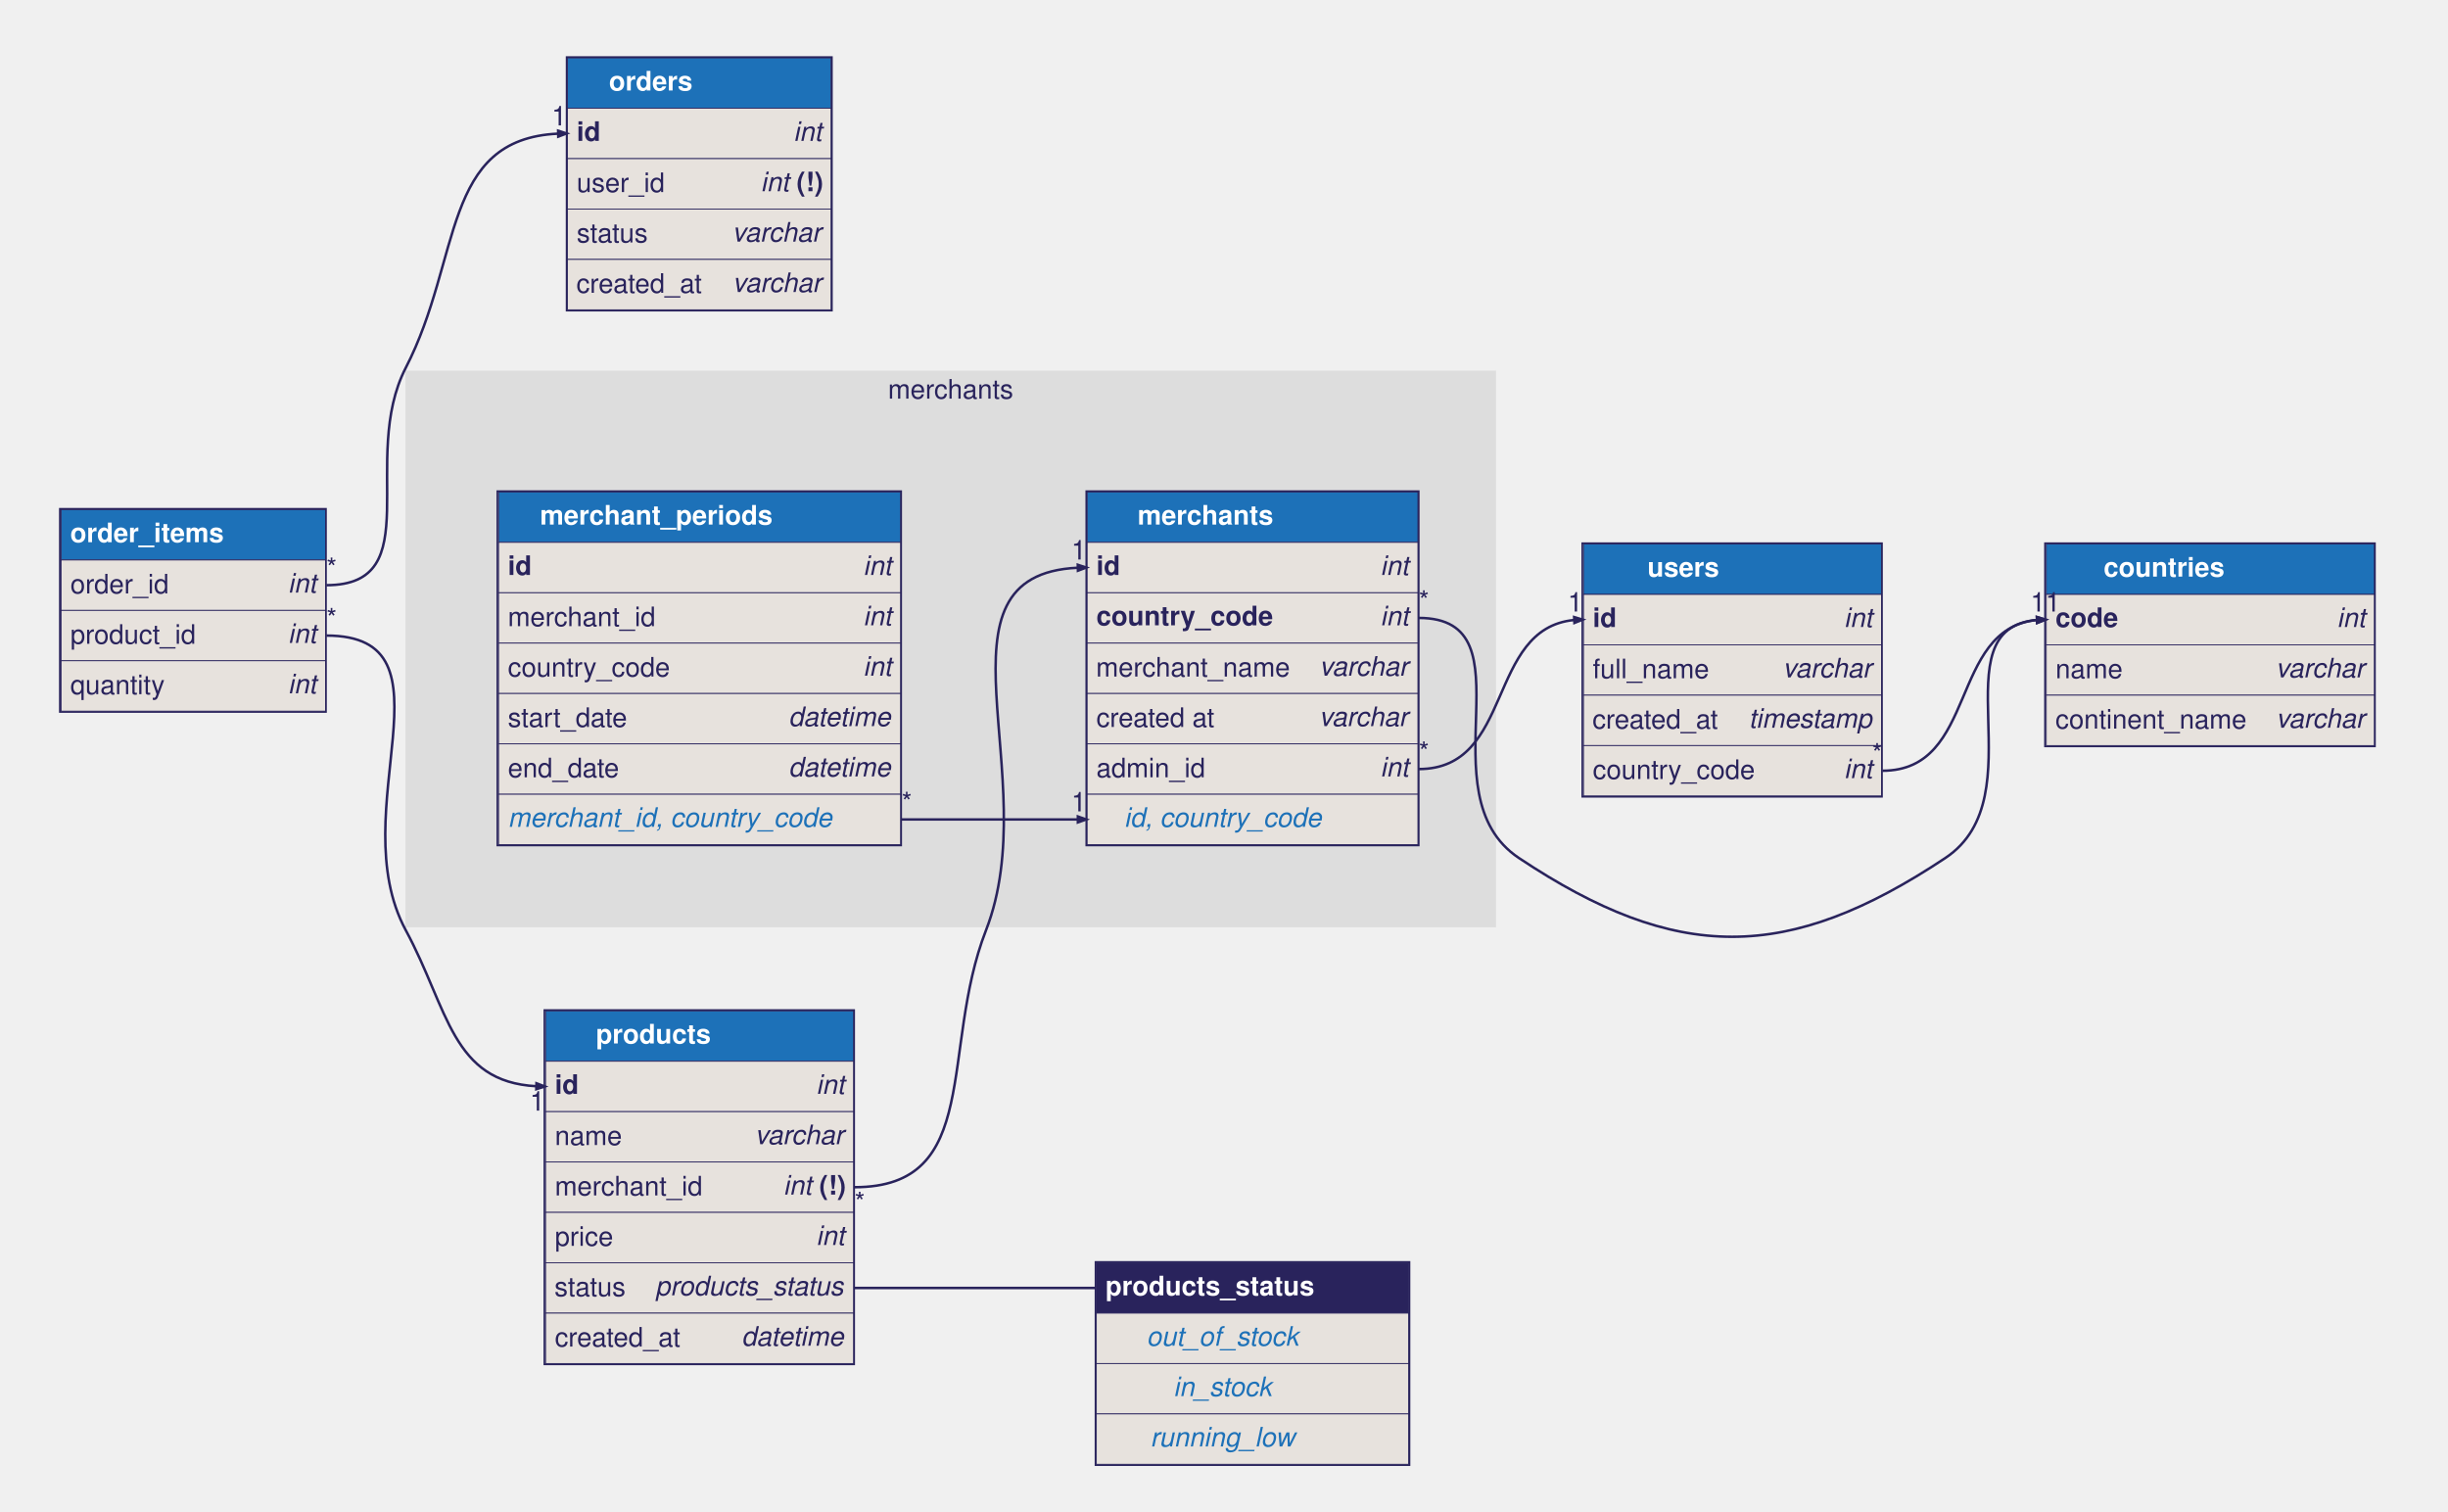
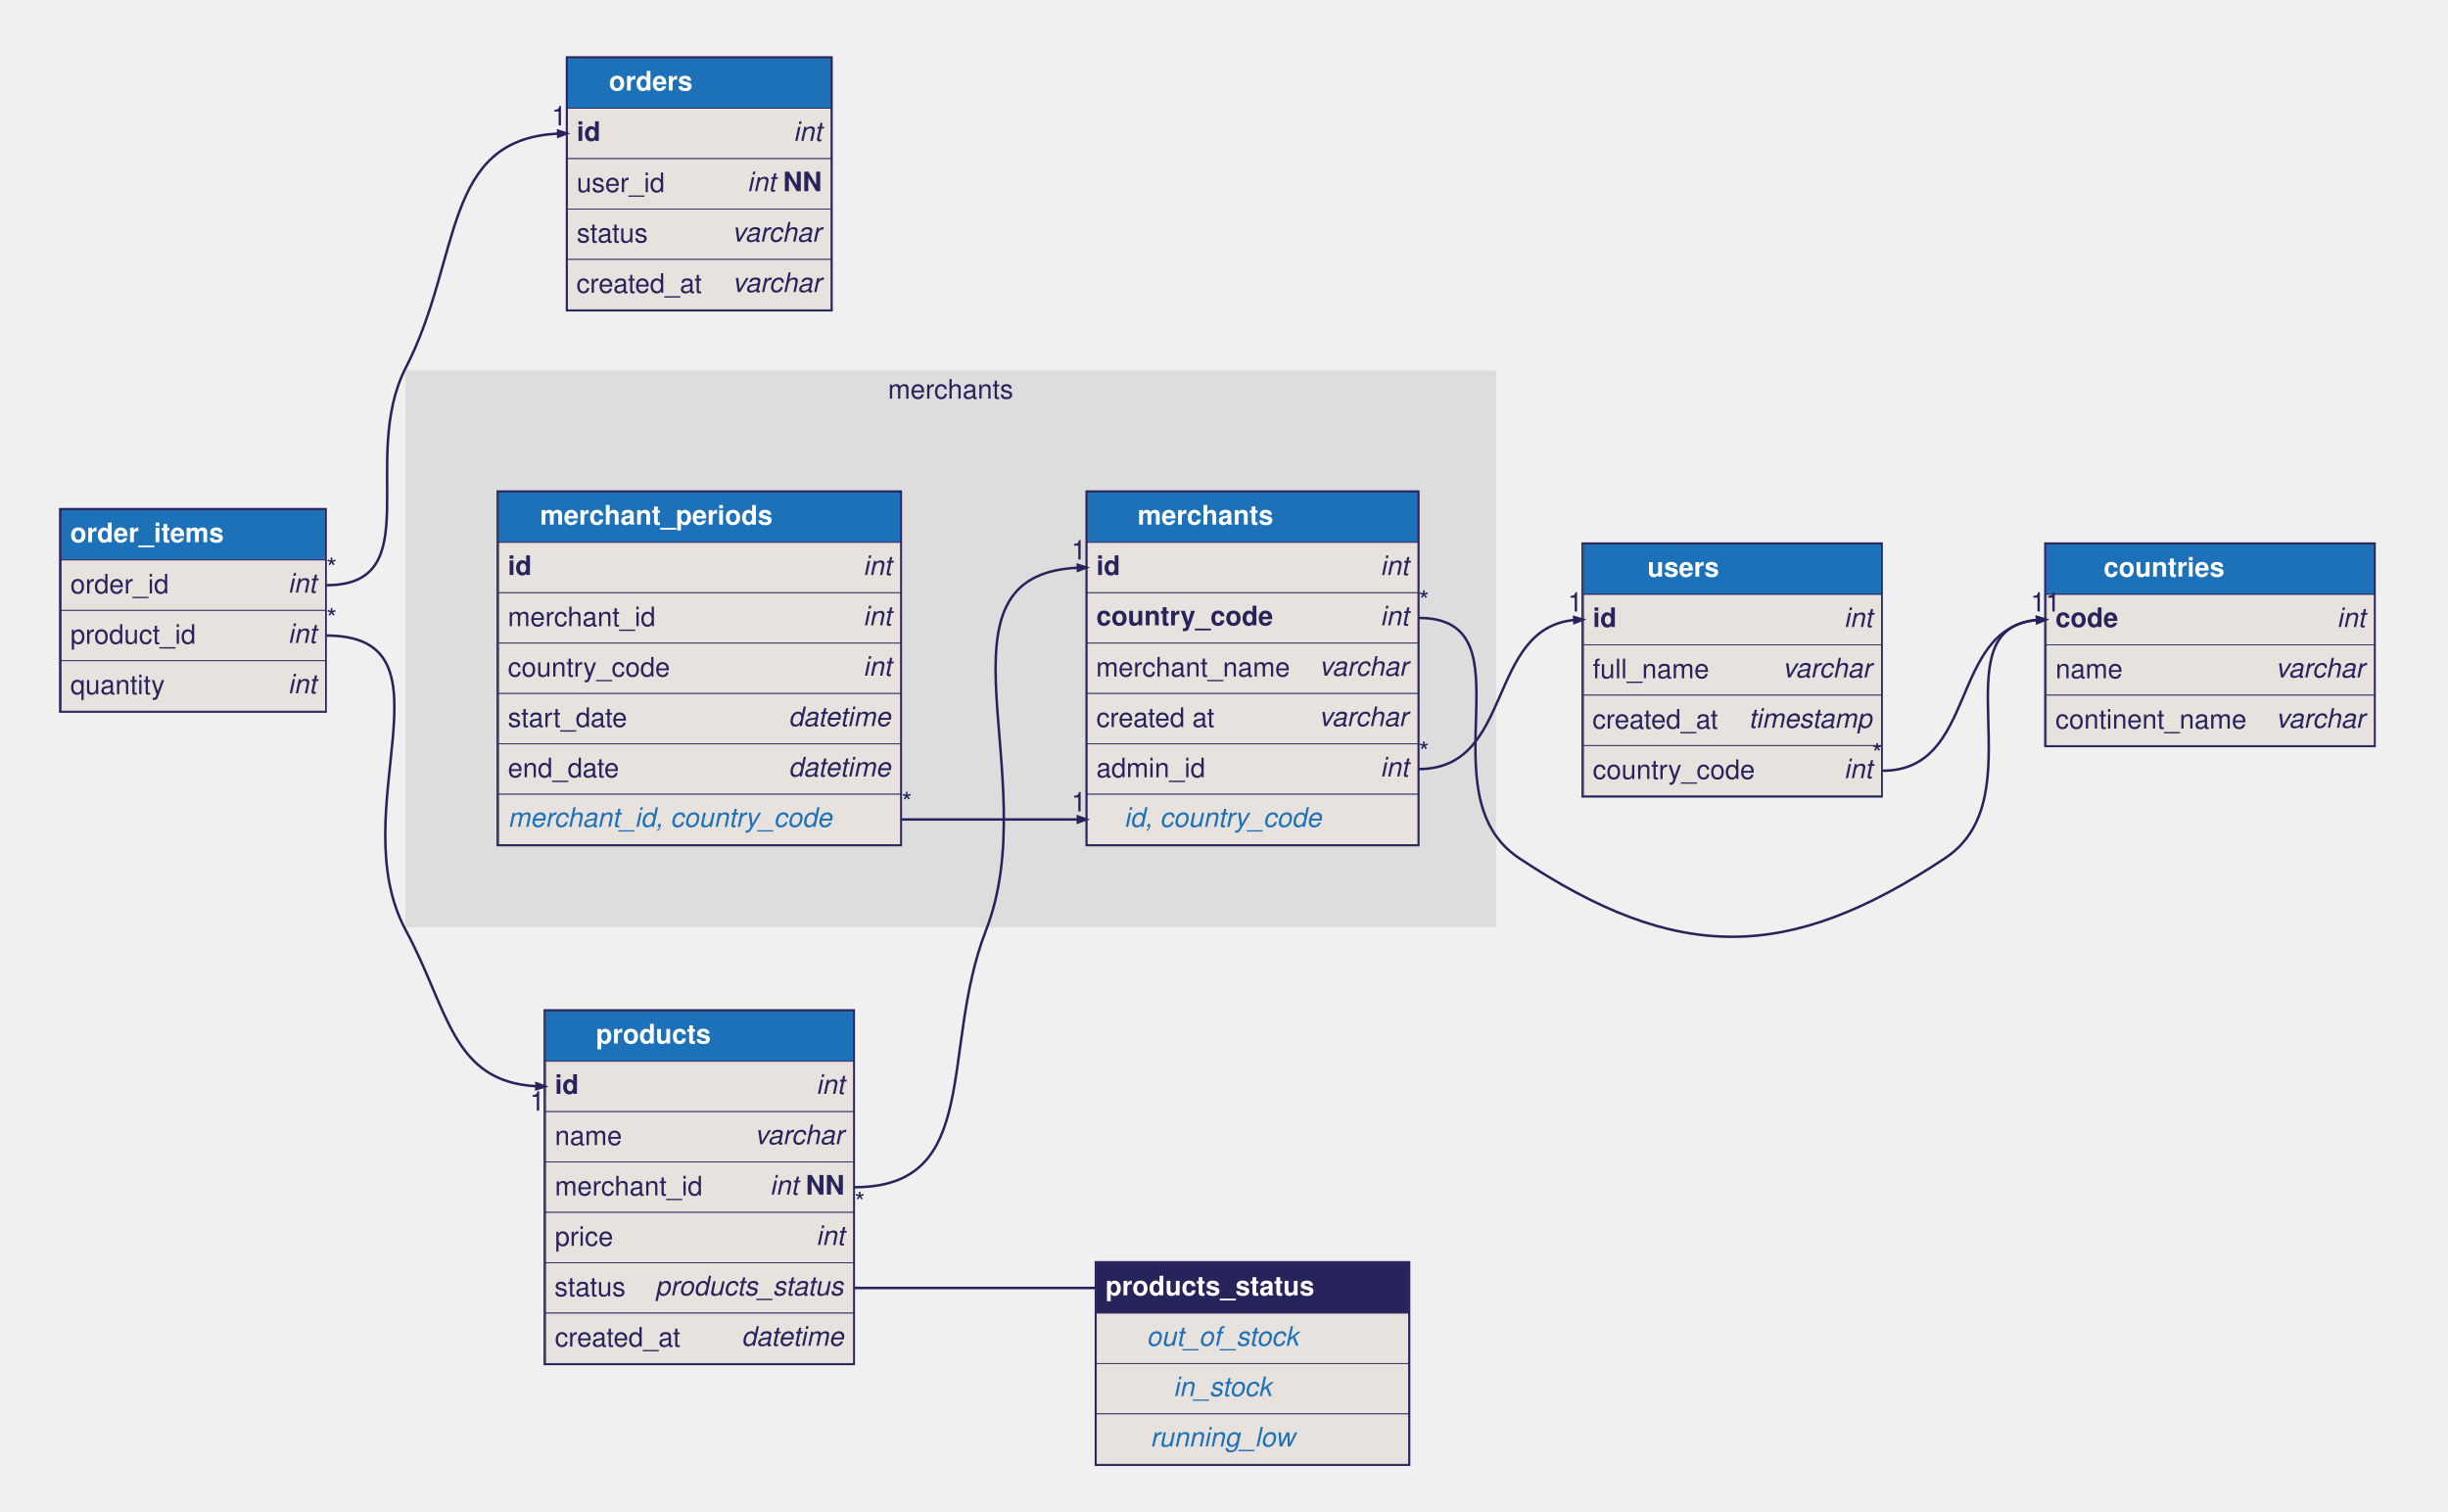
<svg xmlns="http://www.w3.org/2000/svg" width="2915pt" height="1800pt" viewBox="0.00 0.00 2915.37 1800.49">
  <g id="graph0" class="graph" transform="scale(1 1) rotate(0) translate(4 1796.49)">
    <g id="clust1" class="cluster">
      <polygon fill="#dddddd" stroke="#dddddd" points="479.13,-692.53 479.13,-1354.53 1777.06,-1354.53 1777.06,-692.53 479.13,-692.53" />
      <text text-anchor="middle" x="1128.1" y="-1321.73" font-family="Helvetica,sans-Serif" font-size="32.00" fill="#29235c">merchants</text>
    </g>
    <g id="products_status" class="node">
      <ellipse fill="none" stroke="black" stroke-width="0" cx="1487.63" cy="-172.53" rx="265.74" ry="172.57" />
      <polygon fill="#29235c" stroke="transparent" points="1301.63,-232.53 1301.63,-292.53 1673.63,-292.53 1673.63,-232.53 1301.63,-232.53" />
      <polygon fill="none" stroke="#29235c" points="1301.63,-232.53 1301.63,-292.53 1673.63,-292.53 1673.63,-232.53 1301.63,-232.53" />
      <text text-anchor="start" x="1312.45" y="-253.73" font-family="Helvetica,sans-Serif" font-weight="bold" font-size="32.00" fill="#ffffff">       products_status       </text>
      <polygon fill="#e7e2dd" stroke="transparent" points="1301.63,-172.53 1301.63,-232.53 1673.63,-232.53 1673.63,-172.53 1301.63,-172.53" />
      <polygon fill="none" stroke="#29235c" points="1301.63,-172.53 1301.63,-232.53 1673.63,-232.53 1673.63,-172.53 1301.63,-172.53" />
      <text text-anchor="start" x="1361.35" y="-193.73" font-family="Helvetica,sans-Serif" font-style="italic" font-size="32.00" fill="#1d71b8">    out_of_stock    </text>
      <polygon fill="#e7e2dd" stroke="transparent" points="1301.63,-112.53 1301.63,-172.53 1673.63,-172.53 1673.63,-112.53 1301.63,-112.53" />
      <polygon fill="none" stroke="#29235c" points="1301.63,-112.53 1301.63,-172.53 1673.63,-172.53 1673.63,-112.53 1301.63,-112.53" />
      <text text-anchor="start" x="1393.38" y="-133.73" font-family="Helvetica,sans-Serif" font-style="italic" font-size="32.00" fill="#1d71b8">    in_stock    </text>
      <polygon fill="#e7e2dd" stroke="transparent" points="1301.63,-52.53 1301.63,-112.53 1673.63,-112.53 1673.63,-52.53 1301.63,-52.53" />
      <polygon fill="none" stroke="#29235c" points="1301.63,-52.53 1301.63,-112.53 1673.63,-112.53 1673.63,-52.53 1301.63,-52.53" />
      <text text-anchor="start" x="1365.82" y="-73.73" font-family="Helvetica,sans-Serif" font-style="italic" font-size="32.00" fill="#1d71b8">    running_low    </text>
      <polygon fill="none" stroke="#29235c" stroke-width="2" points="1300.63,-51.53 1300.63,-293.53 1674.63,-293.53 1674.63,-51.53 1300.63,-51.53" />
    </g>
    <g id="merchants" class="node">
      <ellipse fill="none" stroke="black" stroke-width="0" cx="1487.63" cy="-1000.53" rx="281.36" ry="299.63" />
      <polygon fill="#1d71b8" stroke="transparent" points="1290.63,-1150.53 1290.63,-1210.53 1684.63,-1210.53 1684.63,-1150.53 1290.63,-1150.53" />
      <polygon fill="none" stroke="#29235c" points="1290.63,-1150.53 1290.63,-1210.53 1684.63,-1210.53 1684.63,-1150.53 1290.63,-1150.53" />
      <text text-anchor="start" x="1350.7" y="-1171.73" font-family="Helvetica,sans-Serif" font-weight="bold" font-size="32.00" fill="#ffffff">       merchants       </text>
      <polygon fill="#e7e2dd" stroke="transparent" points="1290.63,-1090.53 1290.63,-1150.53 1684.63,-1150.53 1684.63,-1090.53 1290.63,-1090.53" />
      <polygon fill="none" stroke="#29235c" points="1290.63,-1090.53 1290.63,-1150.53 1684.63,-1150.53 1684.63,-1090.53 1290.63,-1090.53" />
      <text text-anchor="start" x="1301.63" y="-1111.73" font-family="Helvetica,sans-Serif" font-weight="bold" font-size="32.00" fill="#29235c">id</text>
      <text text-anchor="start" x="1326.52" y="-1111.73" font-family="Helvetica,sans-Serif" font-size="32.00" fill="#29235c">    </text>
      <text text-anchor="start" x="1639.85" y="-1111.73" font-family="Helvetica,sans-Serif" font-style="italic" font-size="32.00" fill="#29235c">int</text>
      <polygon fill="#e7e2dd" stroke="transparent" points="1290.63,-1030.53 1290.63,-1090.53 1684.63,-1090.53 1684.63,-1030.53 1290.63,-1030.53" />
      <polygon fill="none" stroke="#29235c" points="1290.63,-1030.53 1290.63,-1090.53 1684.63,-1090.53 1684.63,-1030.53 1290.63,-1030.53" />
      <text text-anchor="start" x="1301.63" y="-1051.73" font-family="Helvetica,sans-Serif" font-weight="bold" font-size="32.00" fill="#29235c">country_code</text>
      <text text-anchor="start" x="1493.69" y="-1051.73" font-family="Helvetica,sans-Serif" font-size="32.00" fill="#29235c">    </text>
      <text text-anchor="start" x="1639.85" y="-1051.73" font-family="Helvetica,sans-Serif" font-style="italic" font-size="32.00" fill="#29235c">int</text>
      <polygon fill="#e7e2dd" stroke="transparent" points="1290.63,-970.53 1290.63,-1030.53 1684.63,-1030.53 1684.63,-970.53 1290.63,-970.53" />
      <polygon fill="none" stroke="#29235c" points="1290.63,-970.53 1290.63,-1030.53 1684.63,-1030.53 1684.63,-970.53 1290.63,-970.53" />
      <text text-anchor="start" x="1301.26" y="-990.73" font-family="Helvetica,sans-Serif" font-size="32.00" fill="#29235c">merchant_name    </text>
      <text text-anchor="start" x="1567.29" y="-991.73" font-family="Helvetica,sans-Serif" font-style="italic" font-size="32.00" fill="#29235c">varchar</text>
      <polygon fill="#e7e2dd" stroke="transparent" points="1290.63,-910.53 1290.63,-970.53 1684.63,-970.53 1684.63,-910.53 1290.63,-910.53" />
      <polygon fill="none" stroke="#29235c" points="1290.63,-910.53 1290.63,-970.53 1684.63,-970.53 1684.63,-910.53 1290.63,-910.53" />
      <text text-anchor="start" x="1301.63" y="-930.73" font-family="Helvetica,sans-Serif" font-size="32.00" fill="#29235c">created at    </text>
      <text text-anchor="start" x="1566.96" y="-931.73" font-family="Helvetica,sans-Serif" font-style="italic" font-size="32.00" fill="#29235c">varchar</text>
      <polygon fill="#e7e2dd" stroke="transparent" points="1290.63,-850.53 1290.63,-910.53 1684.63,-910.53 1684.63,-850.53 1290.63,-850.53" />
      <polygon fill="none" stroke="#29235c" points="1290.63,-850.53 1290.63,-910.53 1684.63,-910.53 1684.63,-850.53 1290.63,-850.53" />
      <text text-anchor="start" x="1301.63" y="-870.73" font-family="Helvetica,sans-Serif" font-size="32.00" fill="#29235c">admin_id    </text>
      <text text-anchor="start" x="1639.85" y="-871.73" font-family="Helvetica,sans-Serif" font-style="italic" font-size="32.00" fill="#29235c">int</text>
      <polygon fill="#e7e2dd" stroke="transparent" points="1290.63,-790.53 1290.63,-850.53 1684.63,-850.53 1684.63,-790.53 1290.63,-790.53" />
      <polygon fill="none" stroke="#29235c" points="1290.63,-790.53 1290.63,-850.53 1684.63,-850.53 1684.63,-790.53 1290.63,-790.53" />
      <text text-anchor="start" x="1334.69" y="-811.73" font-family="Helvetica,sans-Serif" font-style="italic" font-size="32.00" fill="#1d71b8">    id, country_code    </text>
      <polygon fill="none" stroke="#29235c" stroke-width="2" points="1289.63,-789.53 1289.63,-1211.53 1685.63,-1211.53 1685.63,-789.53 1289.63,-789.53" />
    </g>
    <g id="users" class="node">
      <ellipse fill="none" stroke="black" stroke-width="0" cx="2058.91" cy="-998.53" rx="253.7" ry="214.92" />
      <polygon fill="#1d71b8" stroke="transparent" points="1881.91,-1088.53 1881.91,-1148.53 2236.91,-1148.53 2236.91,-1088.53 1881.91,-1088.53" />
      <polygon fill="none" stroke="#29235c" points="1881.91,-1088.53 1881.91,-1148.53 2236.91,-1148.53 2236.91,-1088.53 1881.91,-1088.53" />
      <text text-anchor="start" x="1958.04" y="-1109.73" font-family="Helvetica,sans-Serif" font-weight="bold" font-size="32.00" fill="#ffffff">       users       </text>
      <polygon fill="#e7e2dd" stroke="transparent" points="1881.91,-1028.53 1881.91,-1088.53 2236.91,-1088.53 2236.91,-1028.53 1881.91,-1028.53" />
      <polygon fill="none" stroke="#29235c" points="1881.91,-1028.53 1881.91,-1088.53 2236.91,-1088.53 2236.91,-1028.53 1881.91,-1028.53" />
      <text text-anchor="start" x="1892.91" y="-1049.73" font-family="Helvetica,sans-Serif" font-weight="bold" font-size="32.00" fill="#29235c">id</text>
      <text text-anchor="start" x="1917.8" y="-1049.73" font-family="Helvetica,sans-Serif" font-size="32.00" fill="#29235c">    </text>
      <text text-anchor="start" x="2192.13" y="-1049.73" font-family="Helvetica,sans-Serif" font-style="italic" font-size="32.00" fill="#29235c">int</text>
      <polygon fill="#e7e2dd" stroke="transparent" points="1881.91,-968.53 1881.91,-1028.53 2236.91,-1028.53 2236.91,-968.53 1881.91,-968.53" />
      <polygon fill="none" stroke="#29235c" points="1881.91,-968.53 1881.91,-1028.53 2236.91,-1028.53 2236.91,-968.53 1881.91,-968.53" />
      <text text-anchor="start" x="1892.91" y="-988.73" font-family="Helvetica,sans-Serif" font-size="32.00" fill="#29235c">full_name    </text>
      <text text-anchor="start" x="2119.24" y="-989.73" font-family="Helvetica,sans-Serif" font-style="italic" font-size="32.00" fill="#29235c">varchar</text>
      <polygon fill="#e7e2dd" stroke="transparent" points="1881.91,-908.53 1881.91,-968.53 2236.91,-968.53 2236.91,-908.53 1881.91,-908.53" />
      <polygon fill="none" stroke="#29235c" points="1881.91,-908.53 1881.91,-968.53 2236.91,-968.53 2236.91,-908.53 1881.91,-908.53" />
      <text text-anchor="start" x="1892.54" y="-928.73" font-family="Helvetica,sans-Serif" font-size="32.00" fill="#29235c">created_at    </text>
      <text text-anchor="start" x="2078.63" y="-929.73" font-family="Helvetica,sans-Serif" font-style="italic" font-size="32.00" fill="#29235c">timestamp</text>
      <polygon fill="#e7e2dd" stroke="transparent" points="1881.91,-848.53 1881.91,-908.53 2236.91,-908.53 2236.91,-848.53 1881.91,-848.53" />
      <polygon fill="none" stroke="#29235c" points="1881.91,-848.53 1881.91,-908.53 2236.91,-908.53 2236.91,-848.53 1881.91,-848.53" />
      <text text-anchor="start" x="1892.91" y="-868.73" font-family="Helvetica,sans-Serif" font-size="32.00" fill="#29235c">country_code    </text>
      <text text-anchor="start" x="2192.13" y="-869.73" font-family="Helvetica,sans-Serif" font-style="italic" font-size="32.00" fill="#29235c">int</text>
      <polygon fill="none" stroke="#29235c" stroke-width="2" points="1880.41,-847.53 1880.41,-1149.53 2237.41,-1149.53 2237.41,-847.53 1880.41,-847.53" />
    </g>
    <g id="edge14" class="edge">
      <path fill="none" stroke="#29235c" stroke-width="3" d="M1685.63,-880.53C1799.51,-880.53 1765.72,-1047.92 1870.67,-1058.05" />
      <polygon fill="#29235c" stroke="#29235c" stroke-width="3" points="1870.75,-1061.56 1880.91,-1058.53 1871.08,-1054.57 1870.75,-1061.56" />
      <text text-anchor="middle" x="1872.01" y="-1068.13" font-family="Helvetica,sans-Serif" font-size="32.00" fill="#29235c">1</text>
      <text text-anchor="middle" x="1691.85" y="-890.13" font-family="Helvetica,sans-Serif" font-size="32.00" fill="#29235c">*</text>
    </g>
    <g id="countries" class="node">
      <ellipse fill="none" stroke="black" stroke-width="0" cx="2628.07" cy="-1028.53" rx="279.11" ry="172.57" />
      <polygon fill="#1d71b8" stroke="transparent" points="2433.07,-1088.53 2433.07,-1148.53 2824.07,-1148.53 2824.07,-1088.53 2433.07,-1088.53" />
      <polygon fill="none" stroke="#29235c" points="2433.07,-1088.53 2433.07,-1148.53 2824.07,-1148.53 2824.07,-1088.53 2433.07,-1088.53" />
      <text text-anchor="start" x="2501.42" y="-1109.73" font-family="Helvetica,sans-Serif" font-weight="bold" font-size="32.00" fill="#ffffff">       countries       </text>
      <polygon fill="#e7e2dd" stroke="transparent" points="2433.07,-1028.53 2433.07,-1088.53 2824.07,-1088.53 2824.07,-1028.53 2433.07,-1028.53" />
      <polygon fill="none" stroke="#29235c" points="2433.07,-1028.53 2433.07,-1088.53 2824.07,-1088.53 2824.07,-1028.53 2433.07,-1028.53" />
      <text text-anchor="start" x="2444.07" y="-1049.73" font-family="Helvetica,sans-Serif" font-weight="bold" font-size="32.00" fill="#29235c">code</text>
      <text text-anchor="start" x="2513.43" y="-1049.73" font-family="Helvetica,sans-Serif" font-size="32.00" fill="#29235c">    </text>
      <text text-anchor="start" x="2779.28" y="-1049.73" font-family="Helvetica,sans-Serif" font-style="italic" font-size="32.00" fill="#29235c">int</text>
      <polygon fill="#e7e2dd" stroke="transparent" points="2433.07,-968.53 2433.07,-1028.53 2824.07,-1028.53 2824.07,-968.53 2433.07,-968.53" />
      <polygon fill="none" stroke="#29235c" points="2433.07,-968.53 2433.07,-1028.53 2824.07,-1028.53 2824.07,-968.53 2433.07,-968.53" />
      <text text-anchor="start" x="2444.07" y="-988.73" font-family="Helvetica,sans-Serif" font-size="32.00" fill="#29235c">name    </text>
      <text text-anchor="start" x="2706.39" y="-989.73" font-family="Helvetica,sans-Serif" font-style="italic" font-size="32.00" fill="#29235c">varchar</text>
      <polygon fill="#e7e2dd" stroke="transparent" points="2433.07,-908.53 2433.07,-968.53 2824.07,-968.53 2824.07,-908.53 2433.07,-908.53" />
      <polygon fill="none" stroke="#29235c" points="2433.07,-908.53 2433.07,-968.53 2824.07,-968.53 2824.07,-908.53 2433.07,-908.53" />
      <text text-anchor="start" x="2443.96" y="-928.73" font-family="Helvetica,sans-Serif" font-size="32.00" fill="#29235c">continent_name    </text>
      <text text-anchor="start" x="2706.73" y="-929.73" font-family="Helvetica,sans-Serif" font-style="italic" font-size="32.00" fill="#29235c">varchar</text>
      <polygon fill="none" stroke="#29235c" stroke-width="2" points="2431.57,-907.53 2431.57,-1149.53 2824.57,-1149.53 2824.57,-907.53 2431.57,-907.53" />
    </g>
    <g id="edge4" class="edge">
      <path fill="none" stroke="#29235c" stroke-width="3" d="M1685.63,-1060.53C1823.38,-1060.53 1690.41,-850.9 1805.06,-774.53 1992.85,-649.44 2124.83,-649.64 2312.76,-774.53 2423.78,-848.31 2301.93,-1047.65 2421.79,-1058.11" />
      <polygon fill="#29235c" stroke="#29235c" stroke-width="3" points="2421.93,-1061.61 2432.07,-1058.53 2422.22,-1054.62 2421.93,-1061.61" />
      <text text-anchor="middle" x="2423.17" y="-1068.13" font-family="Helvetica,sans-Serif" font-size="32.00" fill="#29235c">1</text>
      <text text-anchor="middle" x="1691.85" y="-1070.13" font-family="Helvetica,sans-Serif" font-size="32.00" fill="#29235c">*</text>
    </g>
    <g id="merchant_periods" class="node">
      <ellipse fill="none" stroke="black" stroke-width="0" cx="828.67" cy="-1000.53" rx="341.57" ry="299.63" />
      <polygon fill="#1d71b8" stroke="transparent" points="589.67,-1150.53 589.67,-1210.53 1068.67,-1210.53 1068.67,-1150.53 589.67,-1150.53" />
      <polygon fill="none" stroke="#29235c" points="589.67,-1150.53 589.67,-1210.53 1068.67,-1210.53 1068.67,-1150.53 589.67,-1150.53" />
      <text text-anchor="start" x="638.89" y="-1171.73" font-family="Helvetica,sans-Serif" font-weight="bold" font-size="32.00" fill="#ffffff">       merchant_periods       </text>
      <polygon fill="#e7e2dd" stroke="transparent" points="589.67,-1090.53 589.67,-1150.53 1068.67,-1150.53 1068.67,-1090.53 589.67,-1090.53" />
      <polygon fill="none" stroke="#29235c" points="589.67,-1090.53 589.67,-1150.53 1068.67,-1150.53 1068.67,-1090.53 589.67,-1090.53" />
      <text text-anchor="start" x="600.67" y="-1111.73" font-family="Helvetica,sans-Serif" font-weight="bold" font-size="32.00" fill="#29235c">id</text>
      <text text-anchor="start" x="625.56" y="-1111.73" font-family="Helvetica,sans-Serif" font-size="32.00" fill="#29235c">    </text>
      <text text-anchor="start" x="1023.88" y="-1111.73" font-family="Helvetica,sans-Serif" font-style="italic" font-size="32.00" fill="#29235c">int</text>
      <polygon fill="#e7e2dd" stroke="transparent" points="589.67,-1030.53 589.67,-1090.53 1068.67,-1090.53 1068.67,-1030.53 589.67,-1030.53" />
      <polygon fill="none" stroke="#29235c" points="589.67,-1030.53 589.67,-1090.53 1068.67,-1090.53 1068.67,-1030.53 589.67,-1030.53" />
      <text text-anchor="start" x="600.67" y="-1050.73" font-family="Helvetica,sans-Serif" font-size="32.00" fill="#29235c">merchant_id    </text>
      <text text-anchor="start" x="1023.88" y="-1051.73" font-family="Helvetica,sans-Serif" font-style="italic" font-size="32.00" fill="#29235c">int</text>
      <polygon fill="#e7e2dd" stroke="transparent" points="589.67,-970.53 589.67,-1030.53 1068.67,-1030.53 1068.67,-970.53 589.67,-970.53" />
      <polygon fill="none" stroke="#29235c" points="589.67,-970.53 589.67,-1030.53 1068.67,-1030.53 1068.67,-970.53 589.67,-970.53" />
      <text text-anchor="start" x="600.67" y="-990.73" font-family="Helvetica,sans-Serif" font-size="32.00" fill="#29235c">country_code    </text>
      <text text-anchor="start" x="1023.88" y="-991.73" font-family="Helvetica,sans-Serif" font-style="italic" font-size="32.00" fill="#29235c">int</text>
      <polygon fill="#e7e2dd" stroke="transparent" points="589.67,-910.53 589.67,-970.53 1068.67,-970.53 1068.67,-910.53 589.67,-910.53" />
      <polygon fill="none" stroke="#29235c" points="589.67,-910.53 589.67,-970.53 1068.67,-970.53 1068.67,-910.53 589.67,-910.53" />
      <text text-anchor="start" x="600.67" y="-930.73" font-family="Helvetica,sans-Serif" font-size="32.00" fill="#29235c">start_date    </text>
      <text text-anchor="start" x="934.97" y="-931.73" font-family="Helvetica,sans-Serif" font-style="italic" font-size="32.00" fill="#29235c">datetime</text>
      <polygon fill="#e7e2dd" stroke="transparent" points="589.67,-850.53 589.67,-910.53 1068.67,-910.53 1068.67,-850.53 589.67,-850.53" />
      <polygon fill="none" stroke="#29235c" points="589.67,-850.53 589.67,-910.53 1068.67,-910.53 1068.67,-850.53 589.67,-850.53" />
      <text text-anchor="start" x="600.67" y="-870.73" font-family="Helvetica,sans-Serif" font-size="32.00" fill="#29235c">end_date    </text>
      <text text-anchor="start" x="934.97" y="-871.73" font-family="Helvetica,sans-Serif" font-style="italic" font-size="32.00" fill="#29235c">datetime</text>
      <polygon fill="#e7e2dd" stroke="transparent" points="589.67,-790.53 589.67,-850.53 1068.67,-850.53 1068.67,-790.53 589.67,-790.53" />
      <polygon fill="none" stroke="#29235c" points="589.67,-790.53 589.67,-850.53 1068.67,-850.53 1068.67,-790.53 589.67,-790.53" />
      <text text-anchor="start" x="600.65" y="-811.73" font-family="Helvetica,sans-Serif" font-style="italic" font-size="32.00" fill="#1d71b8">    merchant_id, country_code    </text>
      <polygon fill="none" stroke="#29235c" stroke-width="2" points="588.17,-789.53 588.17,-1211.53 1069.17,-1211.53 1069.17,-789.53 588.17,-789.53" />
    </g>
    <g id="edge10" class="edge">
      <path fill="none" stroke="#29235c" stroke-width="3" d="M1069.67,-820.53C1163.99,-820.53 1190.06,-820.53 1279.58,-820.53" />
      <polygon fill="#29235c" stroke="#29235c" stroke-width="3" points="1279.63,-824.03 1289.63,-820.53 1279.63,-817.03 1279.63,-824.03" />
      <text text-anchor="middle" x="1280.73" y="-830.13" font-family="Helvetica,sans-Serif" font-size="32.00" fill="#29235c">1</text>
      <text text-anchor="middle" x="1075.89" y="-830.13" font-family="Helvetica,sans-Serif" font-size="32.00" fill="#29235c">*</text>
    </g>
    <g id="edge2" class="edge">
      <path fill="none" stroke="#29235c" stroke-width="3" d="M2237.91,-878.53C2352.02,-878.53 2316.74,-1047.8 2421.81,-1058.05" />
      <polygon fill="#29235c" stroke="#29235c" stroke-width="3" points="2421.91,-1061.56 2432.07,-1058.53 2422.24,-1054.57 2421.91,-1061.56" />
      <text text-anchor="middle" x="2440.96" y="-1068.13" font-family="Helvetica,sans-Serif" font-size="32.00" fill="#29235c">1</text>
      <text text-anchor="middle" x="2231.69" y="-888.13" font-family="Helvetica,sans-Serif" font-size="32.00" fill="#29235c">*</text>
    </g>
    <g id="order_items" class="node">
      <ellipse fill="none" stroke="black" stroke-width="0" cx="225.57" cy="-1069.53" rx="225.63" ry="172.57" />
      <polygon fill="#1d71b8" stroke="transparent" points="68.57,-1129.53 68.57,-1189.53 383.57,-1189.53 383.57,-1129.53 68.57,-1129.53" />
      <polygon fill="none" stroke="#29235c" points="68.57,-1129.53 68.57,-1189.53 383.57,-1189.53 383.57,-1129.53 68.57,-1129.53" />
      <text text-anchor="start" x="79.37" y="-1150.73" font-family="Helvetica,sans-Serif" font-weight="bold" font-size="32.00" fill="#ffffff">       order_items       </text>
      <polygon fill="#e7e2dd" stroke="transparent" points="68.57,-1069.53 68.57,-1129.53 383.57,-1129.53 383.57,-1069.53 68.57,-1069.53" />
      <polygon fill="none" stroke="#29235c" points="68.57,-1069.53 68.57,-1129.53 383.57,-1129.53 383.57,-1069.53 68.57,-1069.53" />
      <text text-anchor="start" x="79.57" y="-1089.73" font-family="Helvetica,sans-Serif" font-size="32.00" fill="#29235c">order_id    </text>
      <text text-anchor="start" x="338.78" y="-1090.73" font-family="Helvetica,sans-Serif" font-style="italic" font-size="32.00" fill="#29235c">int</text>
      <polygon fill="#e7e2dd" stroke="transparent" points="68.57,-1009.53 68.57,-1069.53 383.57,-1069.53 383.57,-1009.53 68.57,-1009.53" />
      <polygon fill="none" stroke="#29235c" points="68.57,-1009.53 68.57,-1069.53 383.57,-1069.53 383.57,-1009.53 68.57,-1009.53" />
      <text text-anchor="start" x="79.57" y="-1029.73" font-family="Helvetica,sans-Serif" font-size="32.00" fill="#29235c">product_id    </text>
      <text text-anchor="start" x="338.78" y="-1030.73" font-family="Helvetica,sans-Serif" font-style="italic" font-size="32.00" fill="#29235c">int</text>
      <polygon fill="#e7e2dd" stroke="transparent" points="68.57,-949.53 68.57,-1009.53 383.57,-1009.53 383.57,-949.53 68.57,-949.53" />
      <polygon fill="none" stroke="#29235c" points="68.57,-949.53 68.57,-1009.53 383.57,-1009.53 383.57,-949.53 68.57,-949.53" />
      <text text-anchor="start" x="79.57" y="-969.73" font-family="Helvetica,sans-Serif" font-size="32.00" fill="#29235c">quantity    </text>
      <text text-anchor="start" x="338.78" y="-970.73" font-family="Helvetica,sans-Serif" font-style="italic" font-size="32.00" fill="#29235c">int</text>
      <polygon fill="none" stroke="#29235c" stroke-width="2" points="67.07,-948.53 67.07,-1190.53 384.07,-1190.53 384.07,-948.53 67.07,-948.53" />
    </g>
    <g id="orders" class="node">
      <ellipse fill="none" stroke="black" stroke-width="0" cx="828.67" cy="-1577.53" rx="224.72" ry="214.92" />
      <polygon fill="#1d71b8" stroke="transparent" points="671.67,-1667.53 671.67,-1727.53 985.67,-1727.53 985.67,-1667.53 671.67,-1667.53" />
      <polygon fill="none" stroke="#29235c" points="671.67,-1667.53 671.67,-1727.53 985.67,-1727.53 985.67,-1667.53 671.67,-1667.53" />
      <text text-anchor="start" x="721.08" y="-1688.73" font-family="Helvetica,sans-Serif" font-weight="bold" font-size="32.00" fill="#ffffff">       orders       </text>
      <polygon fill="#e7e2dd" stroke="transparent" points="671.67,-1607.53 671.67,-1667.53 985.67,-1667.53 985.67,-1607.53 671.67,-1607.53" />
      <polygon fill="none" stroke="#29235c" points="671.67,-1607.53 671.67,-1667.53 985.67,-1667.53 985.67,-1607.53 671.67,-1607.53" />
      <text text-anchor="start" x="682.67" y="-1628.73" font-family="Helvetica,sans-Serif" font-weight="bold" font-size="32.00" fill="#29235c">id</text>
      <text text-anchor="start" x="707.56" y="-1628.73" font-family="Helvetica,sans-Serif" font-size="32.00" fill="#29235c">    </text>
      <text text-anchor="start" x="940.88" y="-1628.73" font-family="Helvetica,sans-Serif" font-style="italic" font-size="32.00" fill="#29235c">int</text>
      <polygon fill="#e7e2dd" stroke="transparent" points="671.67,-1547.53 671.67,-1607.53 985.67,-1607.53 985.67,-1547.53 671.67,-1547.53" />
      <polygon fill="none" stroke="#29235c" points="671.67,-1547.53 671.67,-1607.53 985.67,-1607.53 985.67,-1547.53 671.67,-1547.53" />
      <text text-anchor="start" x="682.67" y="-1567.73" font-family="Helvetica,sans-Serif" font-size="32.00" fill="#29235c">user_id    </text>
-       <text text-anchor="start" x="901.79" y="-1568.73" font-family="Helvetica,sans-Serif" font-style="italic" font-size="32.00" fill="#29235c">int</text>
-       <text text-anchor="start" x="935.58" y="-1568.73" font-family="Helvetica,sans-Serif" font-size="32.00" fill="#29235c"> </text>
-       <text text-anchor="start" x="944.47" y="-1568.73" font-family="Helvetica,sans-Serif" font-weight="bold" font-size="32.00" fill="#29235c">(!)</text>
+       <text text-anchor="start" x="885.79" y="-1568.73" font-family="Helvetica,sans-Serif" font-style="italic" font-size="32.00" fill="#29235c">int</text>
+       <text text-anchor="start" x="919.57" y="-1568.73" font-family="Helvetica,sans-Serif" font-size="32.00" fill="#29235c"> </text>
+       <text text-anchor="start" x="928.47" y="-1568.73" font-family="Helvetica,sans-Serif" font-weight="bold" font-size="32.00" fill="#29235c">NN</text>
      <polygon fill="#e7e2dd" stroke="transparent" points="671.67,-1487.53 671.67,-1547.53 985.67,-1547.53 985.67,-1487.53 671.67,-1487.53" />
      <polygon fill="none" stroke="#29235c" points="671.67,-1487.53 671.67,-1547.53 985.67,-1547.53 985.67,-1487.53 671.67,-1487.53" />
      <text text-anchor="start" x="682.67" y="-1507.73" font-family="Helvetica,sans-Serif" font-size="32.00" fill="#29235c">status    </text>
      <text text-anchor="start" x="867.99" y="-1508.73" font-family="Helvetica,sans-Serif" font-style="italic" font-size="32.00" fill="#29235c">varchar</text>
      <polygon fill="#e7e2dd" stroke="transparent" points="671.67,-1427.53 671.67,-1487.53 985.67,-1487.53 985.67,-1427.53 671.67,-1427.53" />
      <polygon fill="none" stroke="#29235c" points="671.67,-1427.53 671.67,-1487.53 985.67,-1487.53 985.67,-1427.53 671.67,-1427.53" />
      <text text-anchor="start" x="682.3" y="-1447.73" font-family="Helvetica,sans-Serif" font-size="32.00" fill="#29235c">created_at    </text>
      <text text-anchor="start" x="868.33" y="-1448.73" font-family="Helvetica,sans-Serif" font-style="italic" font-size="32.00" fill="#29235c">varchar</text>
      <polygon fill="none" stroke="#29235c" stroke-width="2" points="670.67,-1426.53 670.67,-1728.53 986.67,-1728.53 986.67,-1426.53 670.67,-1426.53" />
    </g>
    <g id="edge12" class="edge">
      <path fill="none" stroke="#29235c" stroke-width="3" d="M384.57,-1099.53C507.11,-1099.53 423,-1249.6 479.13,-1358.53 546.42,-1489.1 521.51,-1630.73 660.38,-1637.3" />
      <polygon fill="#29235c" stroke="#29235c" stroke-width="3" points="660.59,-1640.8 670.67,-1637.53 660.75,-1633.8 660.59,-1640.8" />
      <text text-anchor="middle" x="661.77" y="-1647.13" font-family="Helvetica,sans-Serif" font-size="32.00" fill="#29235c">1</text>
      <text text-anchor="middle" x="390.79" y="-1109.13" font-family="Helvetica,sans-Serif" font-size="32.00" fill="#29235c">*</text>
    </g>
    <g id="products" class="node">
      <ellipse fill="none" stroke="black" stroke-width="0" cx="828.67" cy="-382.53" rx="262.17" ry="299.63" />
      <polygon fill="#1d71b8" stroke="transparent" points="645.67,-532.53 645.67,-592.53 1012.67,-592.53 1012.67,-532.53 645.67,-532.53" />
      <polygon fill="none" stroke="#29235c" points="645.67,-532.53 645.67,-592.53 1012.67,-592.53 1012.67,-532.53 645.67,-532.53" />
      <text text-anchor="start" x="705.57" y="-553.73" font-family="Helvetica,sans-Serif" font-weight="bold" font-size="32.00" fill="#ffffff">       products       </text>
      <polygon fill="#e7e2dd" stroke="transparent" points="645.67,-472.53 645.67,-532.53 1012.67,-532.53 1012.67,-472.53 645.67,-472.53" />
      <polygon fill="none" stroke="#29235c" points="645.67,-472.53 645.67,-532.53 1012.67,-532.53 1012.67,-472.53 645.67,-472.53" />
      <text text-anchor="start" x="656.67" y="-493.73" font-family="Helvetica,sans-Serif" font-weight="bold" font-size="32.00" fill="#29235c">id</text>
      <text text-anchor="start" x="681.56" y="-493.73" font-family="Helvetica,sans-Serif" font-size="32.00" fill="#29235c">    </text>
      <text text-anchor="start" x="967.88" y="-493.73" font-family="Helvetica,sans-Serif" font-style="italic" font-size="32.00" fill="#29235c">int</text>
      <polygon fill="#e7e2dd" stroke="transparent" points="645.67,-412.53 645.67,-472.53 1012.67,-472.53 1012.67,-412.53 645.67,-412.53" />
      <polygon fill="none" stroke="#29235c" points="645.67,-412.53 645.67,-472.53 1012.67,-472.53 1012.67,-412.53 645.67,-412.53" />
      <text text-anchor="start" x="656.67" y="-432.73" font-family="Helvetica,sans-Serif" font-size="32.00" fill="#29235c">name    </text>
      <text text-anchor="start" x="894.99" y="-433.73" font-family="Helvetica,sans-Serif" font-style="italic" font-size="32.00" fill="#29235c">varchar</text>
      <polygon fill="#e7e2dd" stroke="transparent" points="645.67,-352.53 645.67,-412.53 1012.67,-412.53 1012.67,-352.53 645.67,-352.53" />
      <polygon fill="none" stroke="#29235c" points="645.67,-352.53 645.67,-412.53 1012.67,-412.53 1012.67,-352.53 645.67,-352.53" />
      <text text-anchor="start" x="656.67" y="-372.73" font-family="Helvetica,sans-Serif" font-size="32.00" fill="#29235c">merchant_id    </text>
-       <text text-anchor="start" x="928.79" y="-373.73" font-family="Helvetica,sans-Serif" font-style="italic" font-size="32.00" fill="#29235c">int</text>
-       <text text-anchor="start" x="962.58" y="-373.73" font-family="Helvetica,sans-Serif" font-size="32.00" fill="#29235c"> </text>
-       <text text-anchor="start" x="971.47" y="-373.73" font-family="Helvetica,sans-Serif" font-weight="bold" font-size="32.00" fill="#29235c">(!)</text>
+       <text text-anchor="start" x="912.79" y="-373.73" font-family="Helvetica,sans-Serif" font-style="italic" font-size="32.00" fill="#29235c">int</text>
+       <text text-anchor="start" x="946.57" y="-373.73" font-family="Helvetica,sans-Serif" font-size="32.00" fill="#29235c"> </text>
+       <text text-anchor="start" x="955.47" y="-373.73" font-family="Helvetica,sans-Serif" font-weight="bold" font-size="32.00" fill="#29235c">NN</text>
      <polygon fill="#e7e2dd" stroke="transparent" points="645.67,-292.53 645.67,-352.53 1012.67,-352.53 1012.67,-292.53 645.67,-292.53" />
      <polygon fill="none" stroke="#29235c" points="645.67,-292.53 645.67,-352.53 1012.67,-352.53 1012.67,-292.53 645.67,-292.53" />
      <text text-anchor="start" x="656.67" y="-312.73" font-family="Helvetica,sans-Serif" font-size="32.00" fill="#29235c">price    </text>
      <text text-anchor="start" x="967.88" y="-313.73" font-family="Helvetica,sans-Serif" font-style="italic" font-size="32.00" fill="#29235c">int</text>
      <polygon fill="#e7e2dd" stroke="transparent" points="645.67,-232.53 645.67,-292.53 1012.67,-292.53 1012.67,-232.53 645.67,-232.53" />
      <polygon fill="none" stroke="#29235c" points="645.67,-232.53 645.67,-292.53 1012.67,-292.53 1012.67,-232.53 645.67,-232.53" />
      <text text-anchor="start" x="656.2" y="-252.73" font-family="Helvetica,sans-Serif" font-size="32.00" fill="#29235c">status    </text>
      <text text-anchor="start" x="776.24" y="-253.73" font-family="Helvetica,sans-Serif" font-style="italic" font-size="32.00" fill="#29235c">products_status</text>
      <polygon fill="#e7e2dd" stroke="transparent" points="645.67,-172.53 645.67,-232.53 1012.67,-232.53 1012.67,-172.53 645.67,-172.53" />
      <polygon fill="none" stroke="#29235c" points="645.67,-172.53 645.67,-232.53 1012.67,-232.53 1012.67,-172.53 645.67,-172.53" />
      <text text-anchor="start" x="656.67" y="-192.73" font-family="Helvetica,sans-Serif" font-size="32.00" fill="#29235c">created_at    </text>
      <text text-anchor="start" x="878.97" y="-193.73" font-family="Helvetica,sans-Serif" font-style="italic" font-size="32.00" fill="#29235c">datetime</text>
      <polygon fill="none" stroke="#29235c" stroke-width="2" points="644.17,-171.53 644.17,-593.53 1013.17,-593.53 1013.17,-171.53 644.17,-171.53" />
    </g>
    <g id="edge6" class="edge">
      <path fill="none" stroke="#29235c" stroke-width="3" d="M384.57,-1039.53C546.13,-1039.53 402.36,-830.69 479.13,-688.53 530.08,-594.21 533.81,-508.08 634.6,-502.79" />
      <polygon fill="#29235c" stroke="#29235c" stroke-width="3" points="634.76,-506.29 644.67,-502.53 634.58,-499.29 634.76,-506.29" />
      <text text-anchor="middle" x="635.77" y="-473.73" font-family="Helvetica,sans-Serif" font-size="32.00" fill="#29235c">1</text>
      <text text-anchor="middle" x="390.79" y="-1049.13" font-family="Helvetica,sans-Serif" font-size="32.00" fill="#29235c">*</text>
    </g>
    <g id="edge15" class="edge">
      <path fill="none" stroke="#29235c" stroke-width="3" d="M1013.67,-262.53C1141.2,-262.53 1173.09,-262.53 1300.63,-262.53" />
    </g>
    <g id="edge8" class="edge">
      <path fill="none" stroke="#29235c" stroke-width="3" d="M1013.67,-382.53C1166.43,-382.53 1114.78,-546.18 1170.2,-688.53 1241.2,-870.9 1095.7,-1111.89 1279.45,-1120.31" />
      <polygon fill="#29235c" stroke="#29235c" stroke-width="3" points="1279.55,-1123.81 1289.63,-1120.53 1279.71,-1116.81 1279.55,-1123.81" />
      <text text-anchor="middle" x="1280.73" y="-1130.13" font-family="Helvetica,sans-Serif" font-size="32.00" fill="#29235c">1</text>
      <text text-anchor="middle" x="1019.89" y="-353.73" font-family="Helvetica,sans-Serif" font-size="32.00" fill="#29235c">*</text>
    </g>
  </g>
</svg>
